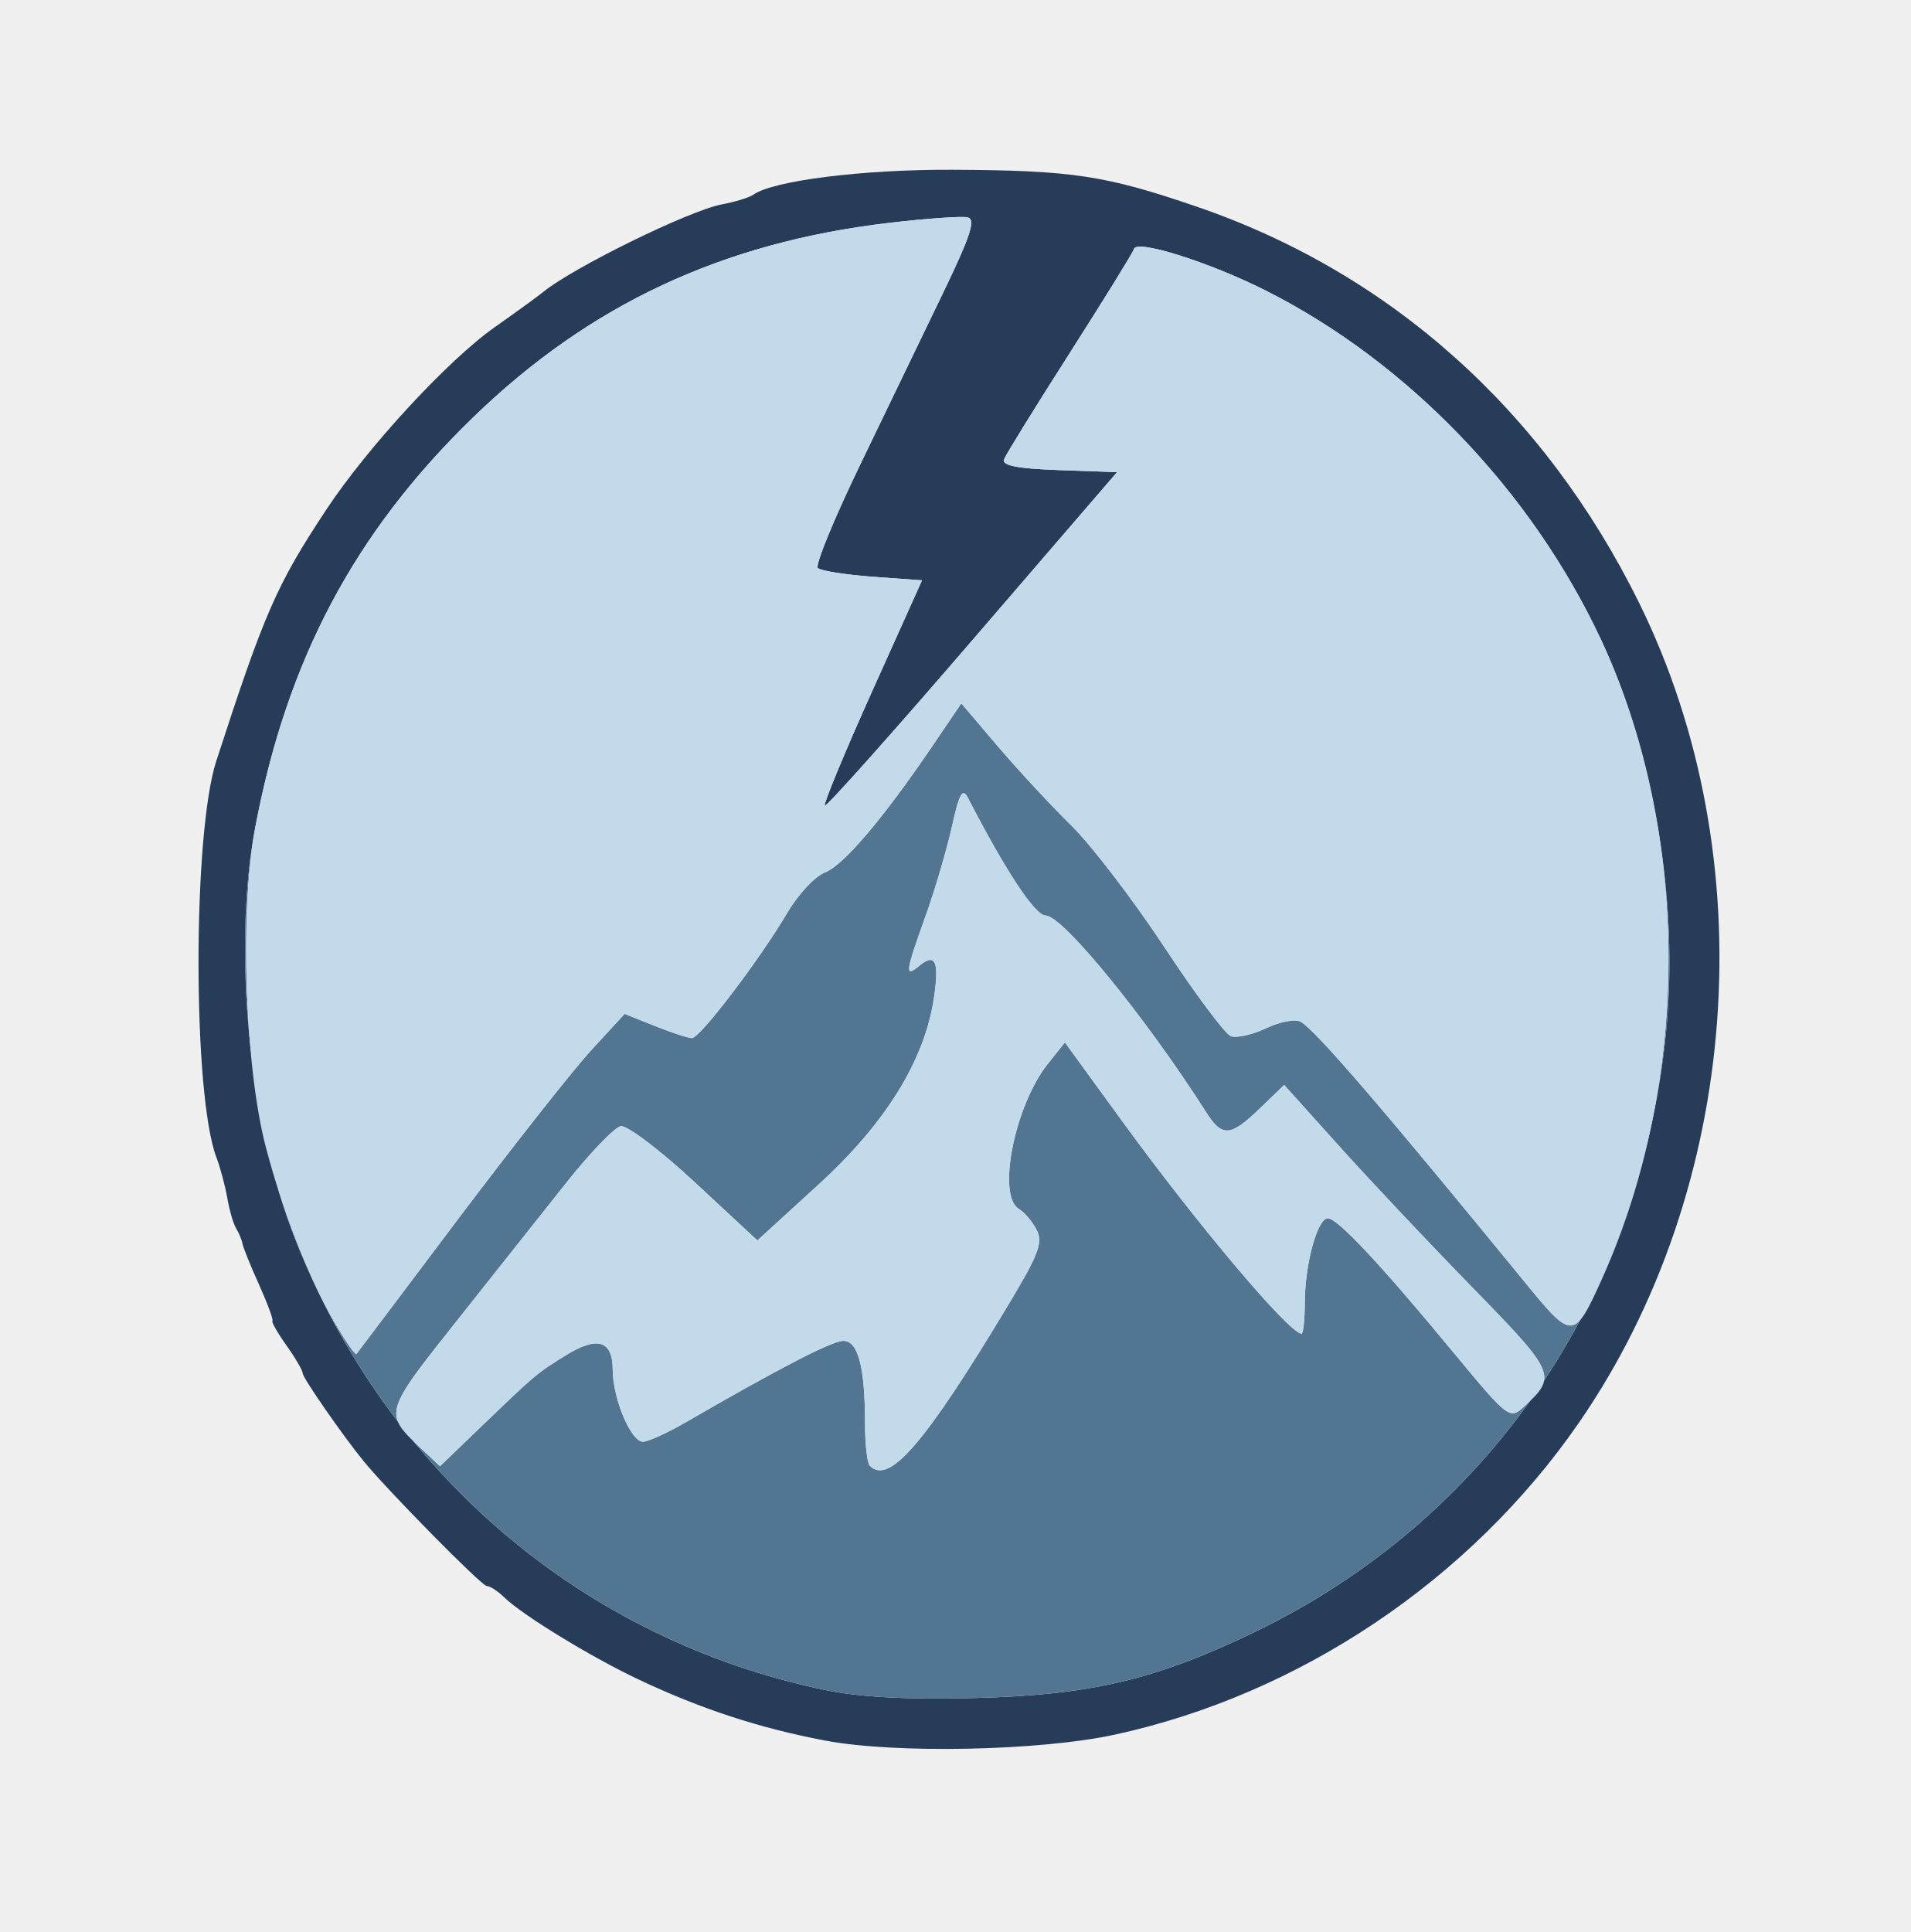
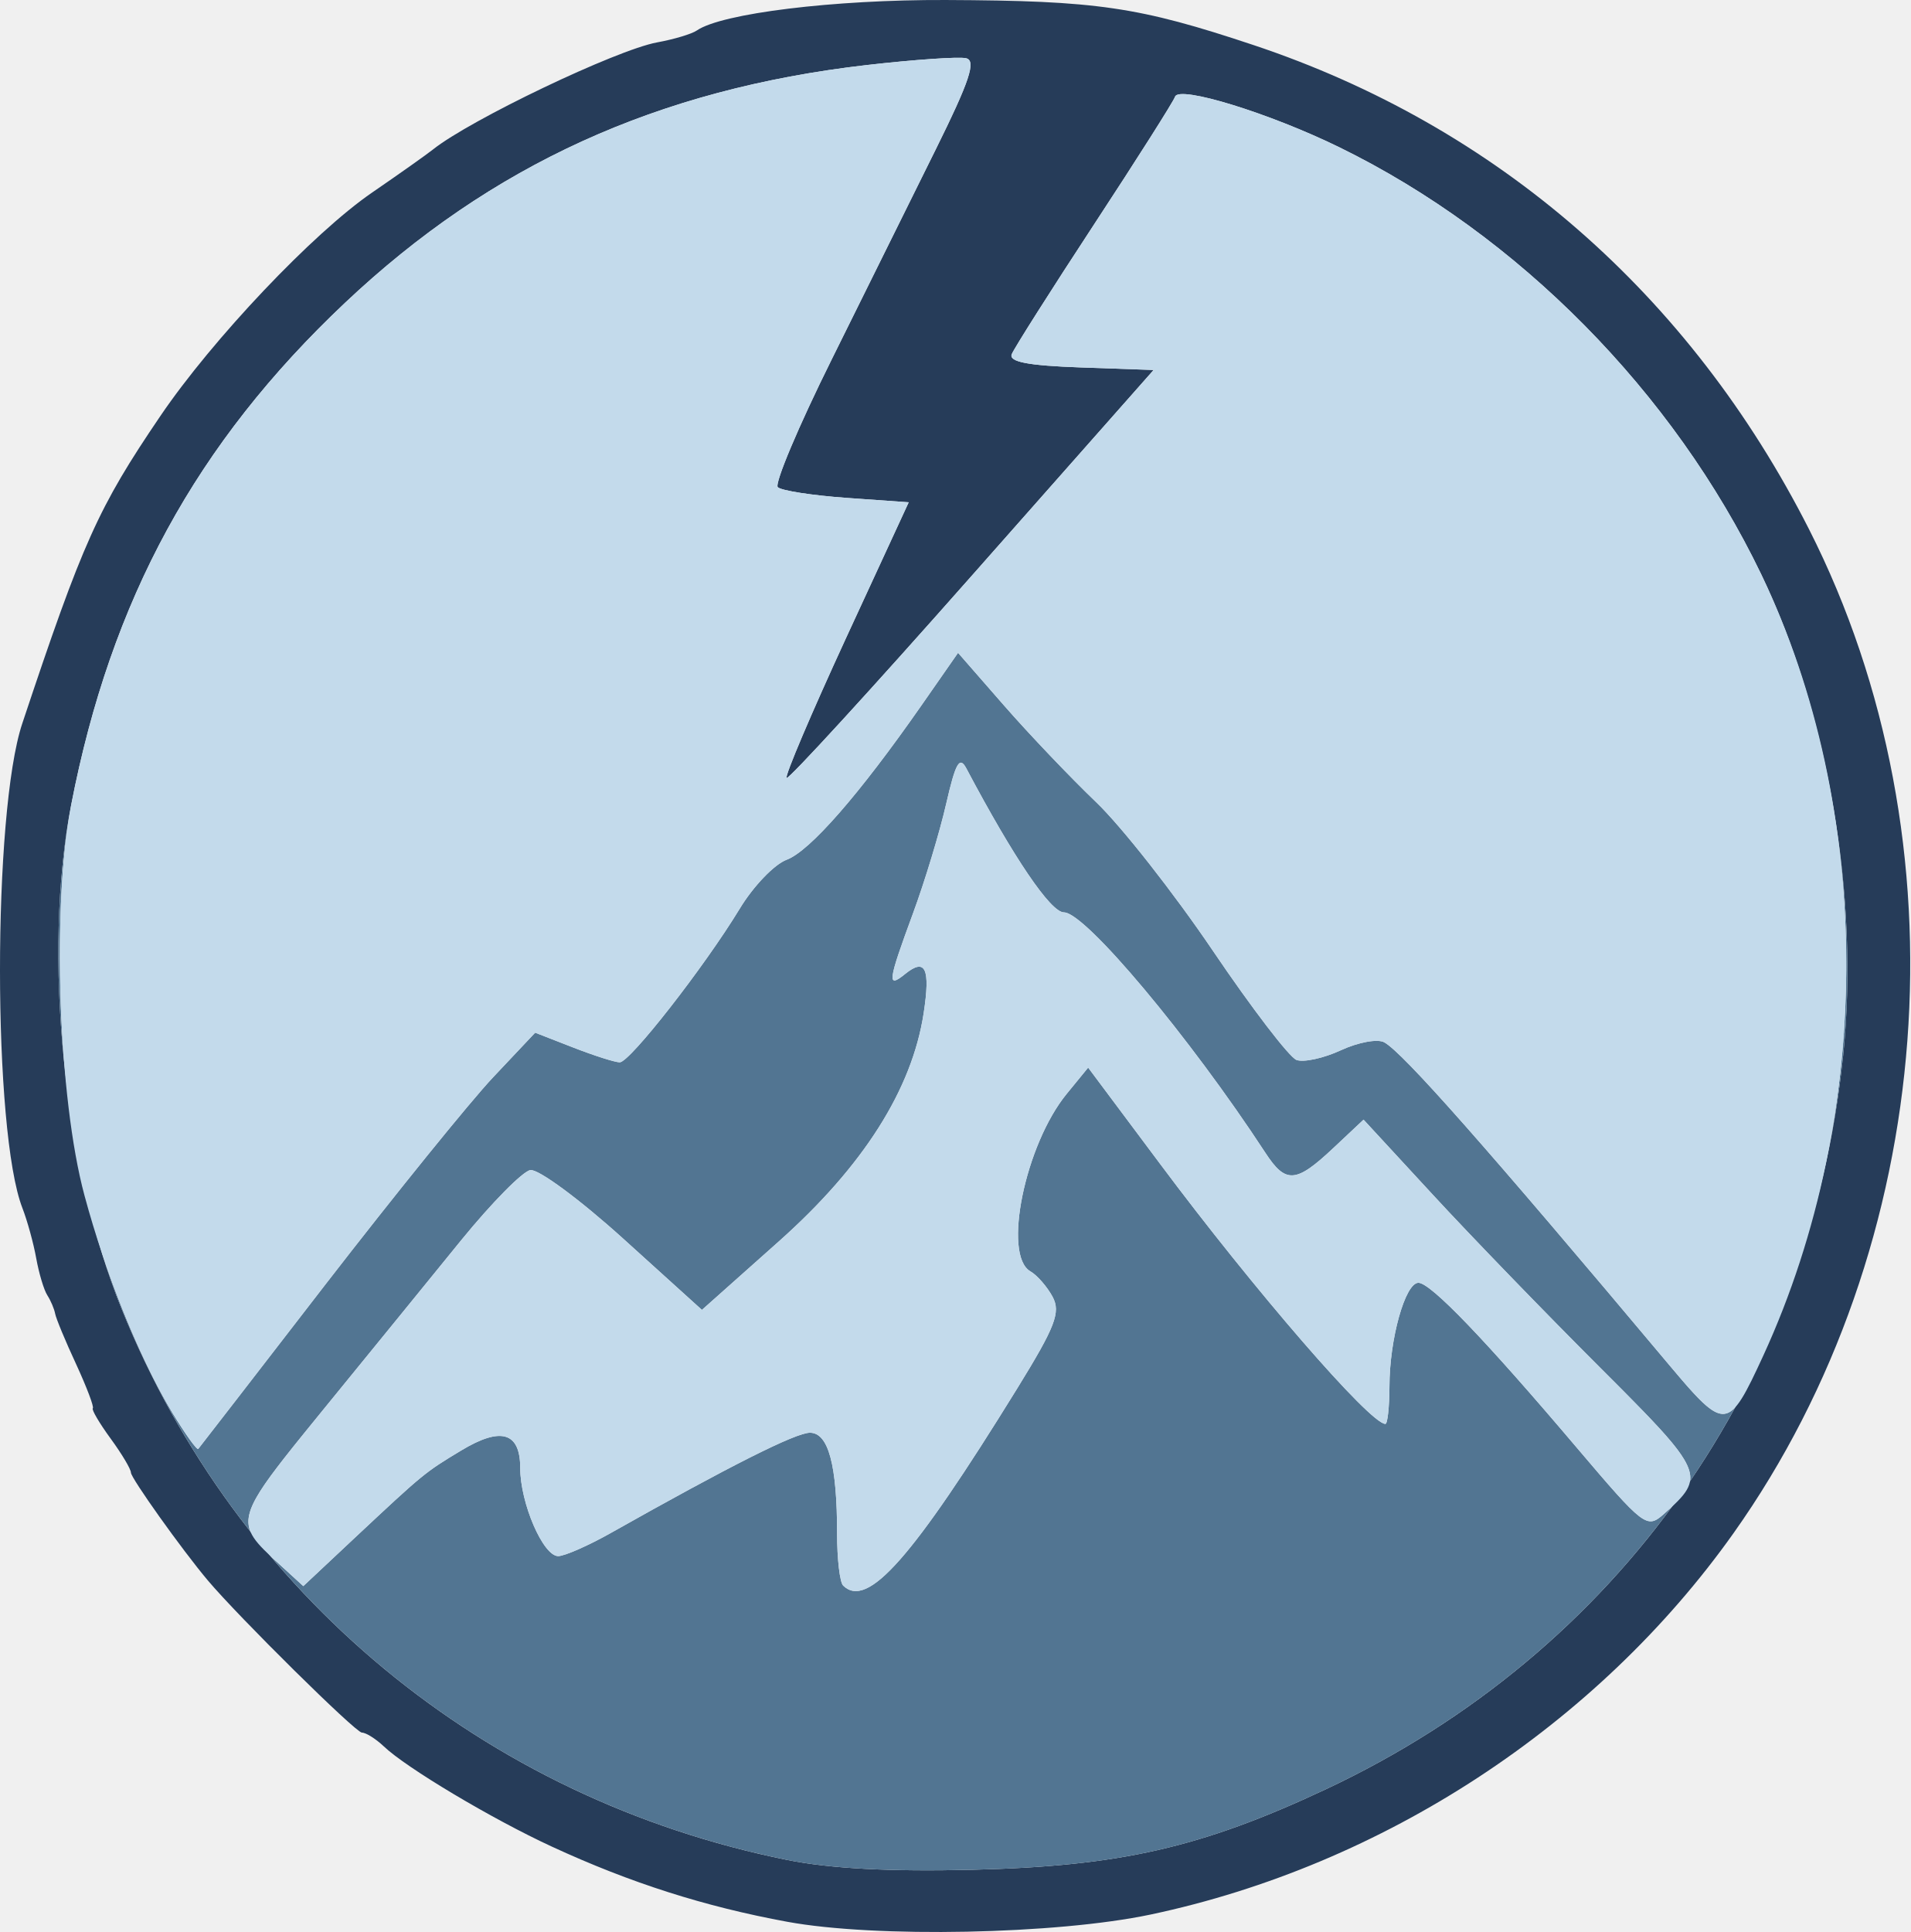
- <svg xmlns="http://www.w3.org/2000/svg" width="265" height="268" viewBox="0 0 265 268">
-   <g>
-     <path d="M 114.50 241.45 C105.39,239.73 97.19,237.05 88.50,232.93 C81.91,229.81 72.40,223.99 69.92,221.55 C69.04,220.70 67.96,220.00 67.51,220.00 C66.82,220.00 53.85,206.84 50.49,202.74 C47.64,199.27 42.00,191.14 42.00,190.52 C42.00,190.13 40.99,188.39 39.75,186.65 C38.52,184.92 37.64,183.38 37.79,183.23 C37.95,183.09 37.12,180.84 35.95,178.23 C34.77,175.63 33.73,173.05 33.63,172.50 C33.53,171.95 33.14,171.01 32.77,170.42 C32.39,169.82 31.84,167.93 31.54,166.22 C31.24,164.50 30.55,161.95 30.02,160.54 C26.72,151.87 26.71,115.70 30.00,105.58 C36.69,84.96 38.38,81.11 45.25,70.72 C50.99,62.03 62.16,49.93 68.67,45.36 C71.68,43.24 74.69,41.05 75.36,40.50 C79.49,37.12 95.59,29.22 100.10,28.36 C101.97,28.01 103.95,27.40 104.50,27.01 C107.24,25.06 119.64,23.50 132.00,23.55 C148.70,23.62 153.30,24.31 166.00,28.66 C192.87,37.86 214.19,56.93 227.35,83.55 C244.90,119.06 241.55,164.78 219.02,197.38 C203.95,219.18 180.29,235.06 154.62,240.63 C144.23,242.88 124.25,243.29 114.50,241.45 ZM 114.50 234.44 C119.23,235.42 125.88,235.78 135.00,235.55 C151.22,235.15 160.24,233.04 173.95,226.44 C206.35,210.85 227.39,180.23 231.12,143.25 C232.93,125.26 229.48,104.48 222.07,88.66 C212.38,68.00 195.23,50.18 175.50,40.26 C167.79,36.38 157.76,33.21 157.33,34.51 C157.15,35.06 153.12,41.58 148.38,49.00 C143.64,56.42 139.55,63.04 139.29,63.71 C138.95,64.58 141.08,65.00 146.89,65.21 L 154.96 65.50 L 134.88 88.82 C123.84,101.65 114.63,111.97 114.42,111.76 C114.21,111.54 117.16,104.42 120.97,95.93 L 127.91 80.50 L 121.03 80.00 C117.25,79.72 113.84,79.18 113.45,78.79 C113.06,78.40 115.74,71.87 119.41,64.29 C123.07,56.71 128.24,46.00 130.89,40.50 C134.65,32.71 135.39,30.42 134.24,30.15 C133.42,29.96 128.50,30.31 123.30,30.92 C100.17,33.65 81.80,42.24 65.64,57.89 C49.21,73.81 39.80,91.52 35.40,114.82 C32.21,131.72 34.55,155.68 40.99,172.00 C53.75,204.36 81.00,227.51 114.50,234.44 Z" fill="rgba(38,60,89,1)" />
-     <path d="M 114.50 234.44 C91.68,229.72 71.77,217.48 57.36,199.93 C57.68,200.25 58.04,200.58 58.43,200.94 L 61.04 203.39 L 66.70 197.94 C74.33,190.61 74.44,190.51 78.50,188.00 C82.88,185.29 85.00,185.94 85.00,190.00 C85.00,193.98 87.53,200.00 89.20,199.99 C89.91,199.98 92.53,198.80 95.00,197.37 C108.20,189.73 115.43,186.00 117.00,186.00 C119.04,186.00 120.00,189.64 120.00,197.46 C120.00,200.32 120.30,202.97 120.67,203.33 C123.35,206.02 128.29,200.28 139.90,180.97 C144.11,173.96 144.72,172.34 143.80,170.58 C143.20,169.44 142.10,168.14 141.35,167.70 C138.26,165.87 140.76,153.33 145.38,147.55 L 147.73 144.60 L 155.62 155.44 C166.09,169.85 178.87,185.00 180.56,185.00 C180.80,185.00 181.00,183.09 181.01,180.75 C181.01,175.38 182.75,169.00 184.21,169.00 C185.56,169.00 191.56,175.41 201.74,187.74 C209.10,196.64 209.44,196.91 211.28,195.25 C211.62,194.94 211.94,194.64 212.23,194.37 C202.56,207.90 189.58,218.92 173.95,226.44 C160.24,233.04 151.22,235.15 135.00,235.55 C125.88,235.78 119.23,235.42 114.50,234.44 ZM 46.57 183.72 C48.01,186.16 49.30,188.01 49.44,187.83 C49.59,187.65 55.94,179.22 63.55,169.10 C71.17,158.99 79.48,148.44 82.02,145.68 L 86.65 140.64 L 90.85 142.32 C93.15,143.24 95.47,144.00 95.99,144.00 C97.11,144.00 105.34,133.18 109.24,126.59 C110.74,124.04 113.08,121.54 114.43,121.03 C116.99,120.05 122.44,113.65 129.31,103.54 L 133.36 97.57 L 138.43 103.53 C141.22,106.81 145.80,111.74 148.60,114.49 C151.41,117.25 157.21,124.83 161.50,131.34 C165.79,137.85 169.95,143.43 170.74,143.73 C171.53,144.03 173.74,143.54 175.65,142.63 C177.57,141.72 179.72,141.31 180.45,141.74 C182.53,142.93 191.77,153.67 211.92,178.33 C215.99,183.30 217.52,184.99 219.19,183.13 C217.66,186.01 216.00,188.80 214.21,191.50 C214.56,189.25 211.86,186.39 204.31,178.65 C198.33,172.52 189.99,163.68 185.79,159.00 L 178.15 150.50 L 174.78 153.75 C170.67,157.71 169.55,157.79 167.30,154.25 C158.96,141.15 147.41,127.00 145.06,127.00 C143.59,127.00 139.51,120.82 134.28,110.68 C133.53,109.23 133.09,110.03 132.05,114.68 C131.34,117.88 129.69,123.48 128.38,127.12 C125.59,134.89 125.49,135.67 127.52,133.98 C129.76,132.12 130.32,133.35 129.56,138.44 C128.27,147.08 122.89,155.78 113.58,164.29 L 105.07 172.07 L 96.37 163.99 C91.59,159.55 86.97,156.05 86.11,156.22 C85.25,156.38 81.84,159.94 78.52,164.12 C75.21,168.31 68.33,176.98 63.23,183.40 C56.39,192.02 54.22,194.77 55.20,197.21 C49.42,189.66 44.62,181.20 40.99,172.00 C40.21,170.02 39.49,167.93 38.83,165.76 C41.05,172.54 43.85,179.06 46.57,183.72 ZM 229.40 154.57 C231.77,142.32 232.10,129.54 230.38,117.27 C231.67,126.01 231.95,134.93 231.12,143.25 C230.73,147.09 230.15,150.87 229.40,154.57 ZM 34.61 143.88 C33.59,133.65 33.79,123.34 35.40,114.82 C34.03,122.09 33.83,133.62 34.61,143.88 Z" fill="rgba(82,117,146,1)" />
-     <path d="M 120.67 203.33 C120.30,202.97 120.00,200.32 120.00,197.46 C120.00,189.64 119.04,186.00 117.00,186.00 C115.43,186.00 108.20,189.73 95.00,197.37 C92.53,198.80 89.91,199.98 89.20,199.99 C87.53,200.00 85.00,193.98 85.00,190.00 C85.00,185.94 82.88,185.29 78.50,188.00 C74.44,190.51 74.33,190.61 66.70,197.94 L 61.04 203.39 L 58.43 200.94 C53.21,196.06 53.23,196.00 63.23,183.40 C68.33,176.98 75.21,168.31 78.52,164.12 C81.84,159.94 85.25,156.38 86.11,156.22 C86.97,156.05 91.59,159.55 96.37,163.99 L 105.07 172.07 L 113.58 164.29 C122.89,155.78 128.27,147.08 129.56,138.44 C130.32,133.35 129.76,132.12 127.52,133.98 C125.49,135.67 125.59,134.89 128.38,127.12 C129.69,123.48 131.34,117.88 132.05,114.68 C133.09,110.03 133.53,109.23 134.28,110.68 C139.51,120.82 143.59,127.00 145.06,127.00 C147.41,127.00 158.96,141.15 167.30,154.25 C169.55,157.79 170.67,157.71 174.78,153.75 L 178.15 150.50 L 185.79 159.00 C189.99,163.68 198.33,172.52 204.31,178.65 C215.91,190.53 216.07,190.91 211.28,195.25 C209.44,196.91 209.10,196.64 201.74,187.74 C191.56,175.41 185.56,169.00 184.21,169.00 C182.75,169.00 181.01,175.38 181.01,180.75 C181.00,183.09 180.80,185.00 180.56,185.00 C178.87,185.00 166.09,169.85 155.62,155.44 L 147.73 144.60 L 145.38 147.55 C140.76,153.33 138.26,165.87 141.35,167.70 C142.10,168.14 143.20,169.44 143.80,170.58 C144.72,172.34 144.11,173.96 139.90,180.97 C128.29,200.28 123.35,206.02 120.67,203.33 ZM 46.57 183.72 C42.96,177.54 39.22,168.07 36.87,159.10 C33.97,148.08 33.25,126.22 35.40,114.82 C39.80,91.52 49.21,73.81 65.64,57.89 C81.80,42.24 100.17,33.65 123.30,30.92 C128.50,30.31 133.42,29.96 134.24,30.15 C135.39,30.42 134.65,32.71 130.89,40.50 C128.24,46.00 123.07,56.71 119.41,64.29 C115.74,71.87 113.06,78.40 113.45,78.79 C113.84,79.18 117.25,79.72 121.03,80.00 L 127.91 80.50 L 120.97 95.93 C117.16,104.42 114.21,111.54 114.42,111.76 C114.63,111.97 123.84,101.65 134.88,88.82 L 154.96 65.50 L 146.89 65.21 C141.08,65.00 138.95,64.58 139.29,63.71 C139.55,63.04 143.64,56.42 148.38,49.00 C153.12,41.58 157.15,35.06 157.33,34.51 C157.76,33.21 167.79,36.38 175.50,40.26 C195.23,50.18 212.38,68.00 222.07,88.66 C234.51,115.19 234.60,149.78 222.31,177.24 C218.44,185.87 218.11,185.90 211.92,178.33 C191.77,153.67 182.53,142.93 180.45,141.74 C179.72,141.31 177.57,141.72 175.65,142.63 C173.74,143.54 171.53,144.03 170.74,143.73 C169.95,143.43 165.79,137.85 161.50,131.34 C157.21,124.83 151.41,117.25 148.60,114.49 C145.80,111.74 141.22,106.81 138.43,103.53 L 133.36 97.57 L 129.31 103.54 C122.44,113.65 116.99,120.05 114.43,121.03 C113.08,121.54 110.74,124.04 109.24,126.59 C105.34,133.18 97.11,144.00 95.99,144.00 C95.47,144.00 93.15,143.24 90.85,142.32 L 86.65 140.64 L 82.02 145.68 C79.48,148.44 71.17,158.99 63.55,169.10 C55.94,179.22 49.59,187.65 49.44,187.83 C49.30,188.01 48.01,186.16 46.57,183.72 Z" fill="rgba(195,218,235,1)" />
+ <svg xmlns="http://www.w3.org/2000/svg" width="265" height="268" viewBox="0 0 265 268" fill="none">
+   <g clip-path="url(#clip0_915_705)">
+     <path d="M109.219 266.583C97.778 264.479 87.479 261.2 76.565 256.159C68.288 252.342 56.344 245.222 53.229 242.237C52.124 241.197 50.767 240.341 50.202 240.341C49.336 240.341 33.046 224.241 28.826 219.225C25.246 214.979 18.163 205.033 18.163 204.275C18.163 203.797 16.894 201.669 15.337 199.54C13.792 197.423 12.687 195.539 12.875 195.356C13.076 195.185 12.034 192.432 10.564 189.239C9.082 186.058 7.776 182.902 7.65 182.229C7.525 181.556 7.035 180.406 6.57 179.684C6.093 178.95 5.402 176.638 5.025 174.546C4.649 172.441 3.782 169.322 3.116 167.597C-1.028 156.99 -1.041 112.739 3.091 100.358C11.494 75.131 13.616 70.421 22.245 57.71C29.454 47.078 43.483 32.275 51.659 26.684C55.44 24.09 59.22 21.411 60.061 20.738C65.249 16.603 85.469 6.938 91.134 5.886C93.482 5.458 95.969 4.712 96.66 4.234C100.101 1.849 115.675 -0.06 131.199 0.001C152.173 0.087 157.951 0.931 173.901 6.253C207.649 17.509 234.426 40.839 250.954 73.406C272.996 116.85 268.789 172.784 240.492 212.667C221.565 239.338 191.849 258.765 159.608 265.58C146.559 268.332 121.465 268.834 109.219 266.583ZM109.219 258.007C115.16 259.206 123.512 259.646 134.967 259.365C155.338 258.875 166.667 256.294 183.886 248.22C224.579 229.147 251.004 191.686 255.689 146.444C257.962 124.435 253.629 99.012 244.323 79.658C232.152 54.382 210.613 32.581 185.833 20.445C176.149 15.698 163.552 11.82 163.012 13.41C162.786 14.083 157.725 22.06 151.771 31.137C145.818 40.215 140.681 48.314 140.355 49.134C139.928 50.198 142.603 50.712 149.9 50.969L160.035 51.324L134.816 79.854C120.95 95.55 109.383 108.176 109.119 107.919C108.855 107.649 112.56 98.939 117.346 88.552L126.062 69.675L117.421 69.063C112.673 68.721 108.391 68.06 107.901 67.583C107.411 67.106 110.777 59.117 115.386 49.843C119.983 40.57 126.476 27.467 129.805 20.738C134.527 11.208 135.456 8.406 134.012 8.076C132.982 7.843 126.803 8.272 120.272 9.018C91.222 12.358 68.15 22.867 47.853 42.013C27.218 61.49 15.4 83.157 9.873 111.662C5.867 132.338 8.806 161.651 16.894 181.617C32.92 221.207 67.145 249.529 109.219 258.007Z" fill="#263C59" />
+     <path d="M109.22 258.007C80.559 252.232 55.553 237.258 37.454 215.787C37.856 216.178 38.308 216.582 38.798 217.023L42.076 220.02L49.185 213.352C58.768 204.385 58.906 204.262 64.005 201.192C69.506 197.876 72.169 198.671 72.169 203.638C72.169 208.508 75.347 215.873 77.444 215.86C78.336 215.848 81.626 214.404 84.729 212.655C101.307 203.308 110.388 198.745 112.36 198.745C114.922 198.745 116.127 203.198 116.127 212.765C116.127 216.264 116.504 219.506 116.969 219.947C120.335 223.238 126.539 216.215 141.121 192.591C146.409 184.015 147.175 182.033 146.019 179.88C145.266 178.485 143.884 176.895 142.942 176.356C139.061 174.118 142.201 158.776 148.004 151.705L150.955 148.096L160.865 161.357C174.014 178.987 190.066 197.521 192.188 197.521C192.49 197.521 192.741 195.185 192.753 192.322C192.753 185.752 194.939 177.947 196.772 177.947C198.468 177.947 206.004 185.789 218.789 200.874C228.033 211.762 228.46 212.092 230.771 210.061C231.198 209.682 231.6 209.315 231.964 208.985C219.819 225.538 203.517 239.02 183.886 248.22C166.667 256.294 155.338 258.876 134.967 259.365C123.512 259.646 115.16 259.206 109.22 258.007ZM23.903 195.955C25.711 198.941 27.331 201.204 27.507 200.984C27.696 200.763 35.671 190.45 45.229 178.069C54.799 165.7 65.236 152.793 68.426 149.417L74.241 143.251L79.516 145.306C82.405 146.432 85.319 147.362 85.972 147.362C87.379 147.362 97.715 134.124 102.613 126.062C104.497 122.942 107.436 119.884 109.132 119.26C112.347 118.061 119.192 110.231 127.82 97.862L132.907 90.558L139.275 97.85C142.779 101.863 148.531 107.894 152.048 111.259C155.577 114.635 162.862 123.909 168.25 131.873C173.638 139.838 178.862 146.664 179.855 147.031C180.847 147.398 183.622 146.799 186.021 145.685C188.433 144.572 191.133 144.071 192.05 144.597C194.662 146.052 206.267 159.192 231.575 189.361C236.687 195.442 238.608 197.509 240.706 195.234C238.784 198.757 236.699 202.17 234.451 205.474C234.891 202.721 231.5 199.222 222.017 189.753C214.506 182.253 204.032 171.438 198.757 165.713L189.161 155.314L184.929 159.29C179.767 164.134 178.36 164.232 175.534 159.901C165.059 143.875 150.553 126.563 147.602 126.563C145.755 126.563 140.631 119.003 134.062 106.597C133.121 104.823 132.568 105.802 131.262 111.491C130.37 115.406 128.298 122.257 126.652 126.71C123.148 136.216 123.023 137.17 125.572 135.103C128.386 132.827 129.089 134.332 128.134 140.559C126.514 151.13 119.757 161.773 108.064 172.185L97.376 181.703L86.449 171.818C80.446 166.386 74.643 162.104 73.563 162.312C72.483 162.507 68.2 166.863 64.03 171.977C59.873 177.103 51.232 187.71 44.827 195.564C36.236 206.11 33.511 209.474 34.742 212.459C27.482 203.223 21.453 192.872 16.894 181.617C15.915 179.195 15.011 176.638 14.181 173.983C16.97 182.278 20.486 190.254 23.903 195.955ZM253.529 160.293C256.506 145.306 256.92 129.671 254.76 114.66C256.38 125.352 256.732 136.265 255.689 146.444C255.199 151.142 254.471 155.766 253.529 160.293ZM8.881 147.215C7.6 134.699 7.852 122.086 9.874 111.662C8.153 120.557 7.902 134.662 8.881 147.215Z" fill="#527592" />
+     <path d="M116.969 219.946C116.504 219.506 116.127 216.264 116.127 212.765C116.127 203.198 114.921 198.745 112.359 198.745C110.387 198.745 101.307 203.308 84.728 212.655C81.626 214.404 78.335 215.848 77.444 215.86C75.346 215.873 72.169 208.508 72.169 203.638C72.169 198.671 69.506 197.876 64.005 201.192C58.906 204.262 58.768 204.385 49.185 213.352L42.076 220.02L38.798 217.023C32.242 211.052 32.267 210.979 44.827 195.564C51.232 187.71 59.873 177.103 64.03 171.976C68.2 166.863 72.483 162.507 73.563 162.312C74.643 162.104 80.445 166.385 86.449 171.817L97.376 181.703L108.064 172.184C119.757 161.773 126.514 151.13 128.134 140.559C129.089 134.332 128.385 132.827 125.572 135.103C123.022 137.17 123.148 136.216 126.652 126.71C128.297 122.257 130.37 115.406 131.261 111.491C132.568 105.802 133.12 104.823 134.062 106.597C140.631 119.003 145.755 126.563 147.601 126.563C150.553 126.563 165.059 143.875 175.534 159.901C178.36 164.232 179.766 164.134 184.928 159.29L189.161 155.314L198.756 165.713C204.031 171.438 214.506 182.253 222.017 189.753C236.586 204.287 236.787 204.752 230.771 210.061C228.46 212.092 228.033 211.762 218.789 200.873C206.003 185.789 198.468 177.947 196.772 177.947C194.938 177.947 192.753 185.752 192.753 192.322C192.74 195.185 192.489 197.521 192.188 197.521C190.065 197.521 174.014 178.987 160.864 161.357L150.955 148.095L148.003 151.705C142.201 158.776 139.061 174.117 142.942 176.356C143.884 176.895 145.265 178.485 146.019 179.88C147.174 182.033 146.408 184.015 141.121 192.591C126.539 216.215 120.335 223.237 116.969 219.946ZM23.902 195.955C19.368 188.395 14.671 176.809 11.72 165.835C8.077 152.353 7.173 125.609 9.873 111.662C15.399 83.157 27.218 61.49 47.853 42.013C68.15 22.867 91.222 12.358 120.272 9.018C126.803 8.272 132.982 7.843 134.012 8.076C135.456 8.406 134.527 11.208 129.804 20.738C126.476 27.467 119.983 40.57 115.386 49.843C110.777 59.117 107.411 67.106 107.901 67.583C108.39 68.06 112.673 68.721 117.421 69.063L126.062 69.675L117.345 88.552C112.56 98.939 108.855 107.649 109.119 107.919C109.383 108.176 120.95 95.55 134.816 79.853L160.035 51.324L149.9 50.969C142.603 50.712 139.927 50.198 140.354 49.134C140.681 48.314 145.818 40.215 151.771 31.137C157.724 22.059 162.786 14.083 163.012 13.41C163.552 11.82 176.149 15.698 185.833 20.445C210.613 32.581 232.152 54.382 244.322 79.658C259.947 112.115 260.06 154.433 244.624 188.028C239.763 198.586 239.349 198.622 231.575 189.361C206.267 159.192 194.662 146.052 192.05 144.597C191.133 144.07 188.432 144.572 186.021 145.685C183.622 146.799 180.846 147.398 179.854 147.031C178.862 146.664 173.637 139.837 168.249 131.873C162.861 123.909 155.577 114.635 152.047 111.259C148.531 107.894 142.778 101.863 139.274 97.85L132.907 90.558L127.82 97.862C119.192 110.231 112.347 118.061 109.131 119.26C107.436 119.884 104.497 122.942 102.613 126.062C97.715 134.124 87.378 147.361 85.972 147.361C85.319 147.361 82.405 146.432 79.516 145.306L74.241 143.251L68.426 149.417C65.236 152.793 54.799 165.7 45.228 178.069C35.67 190.45 27.695 200.763 27.507 200.984C27.331 201.204 25.711 198.94 23.902 195.955Z" fill="#C3DAEB" />
  </g>
+   <defs>
+     <clipPath id="clip0_915_705">
+       <rect width="265" height="268" fill="white" />
+     </clipPath>
+   </defs>
</svg>
